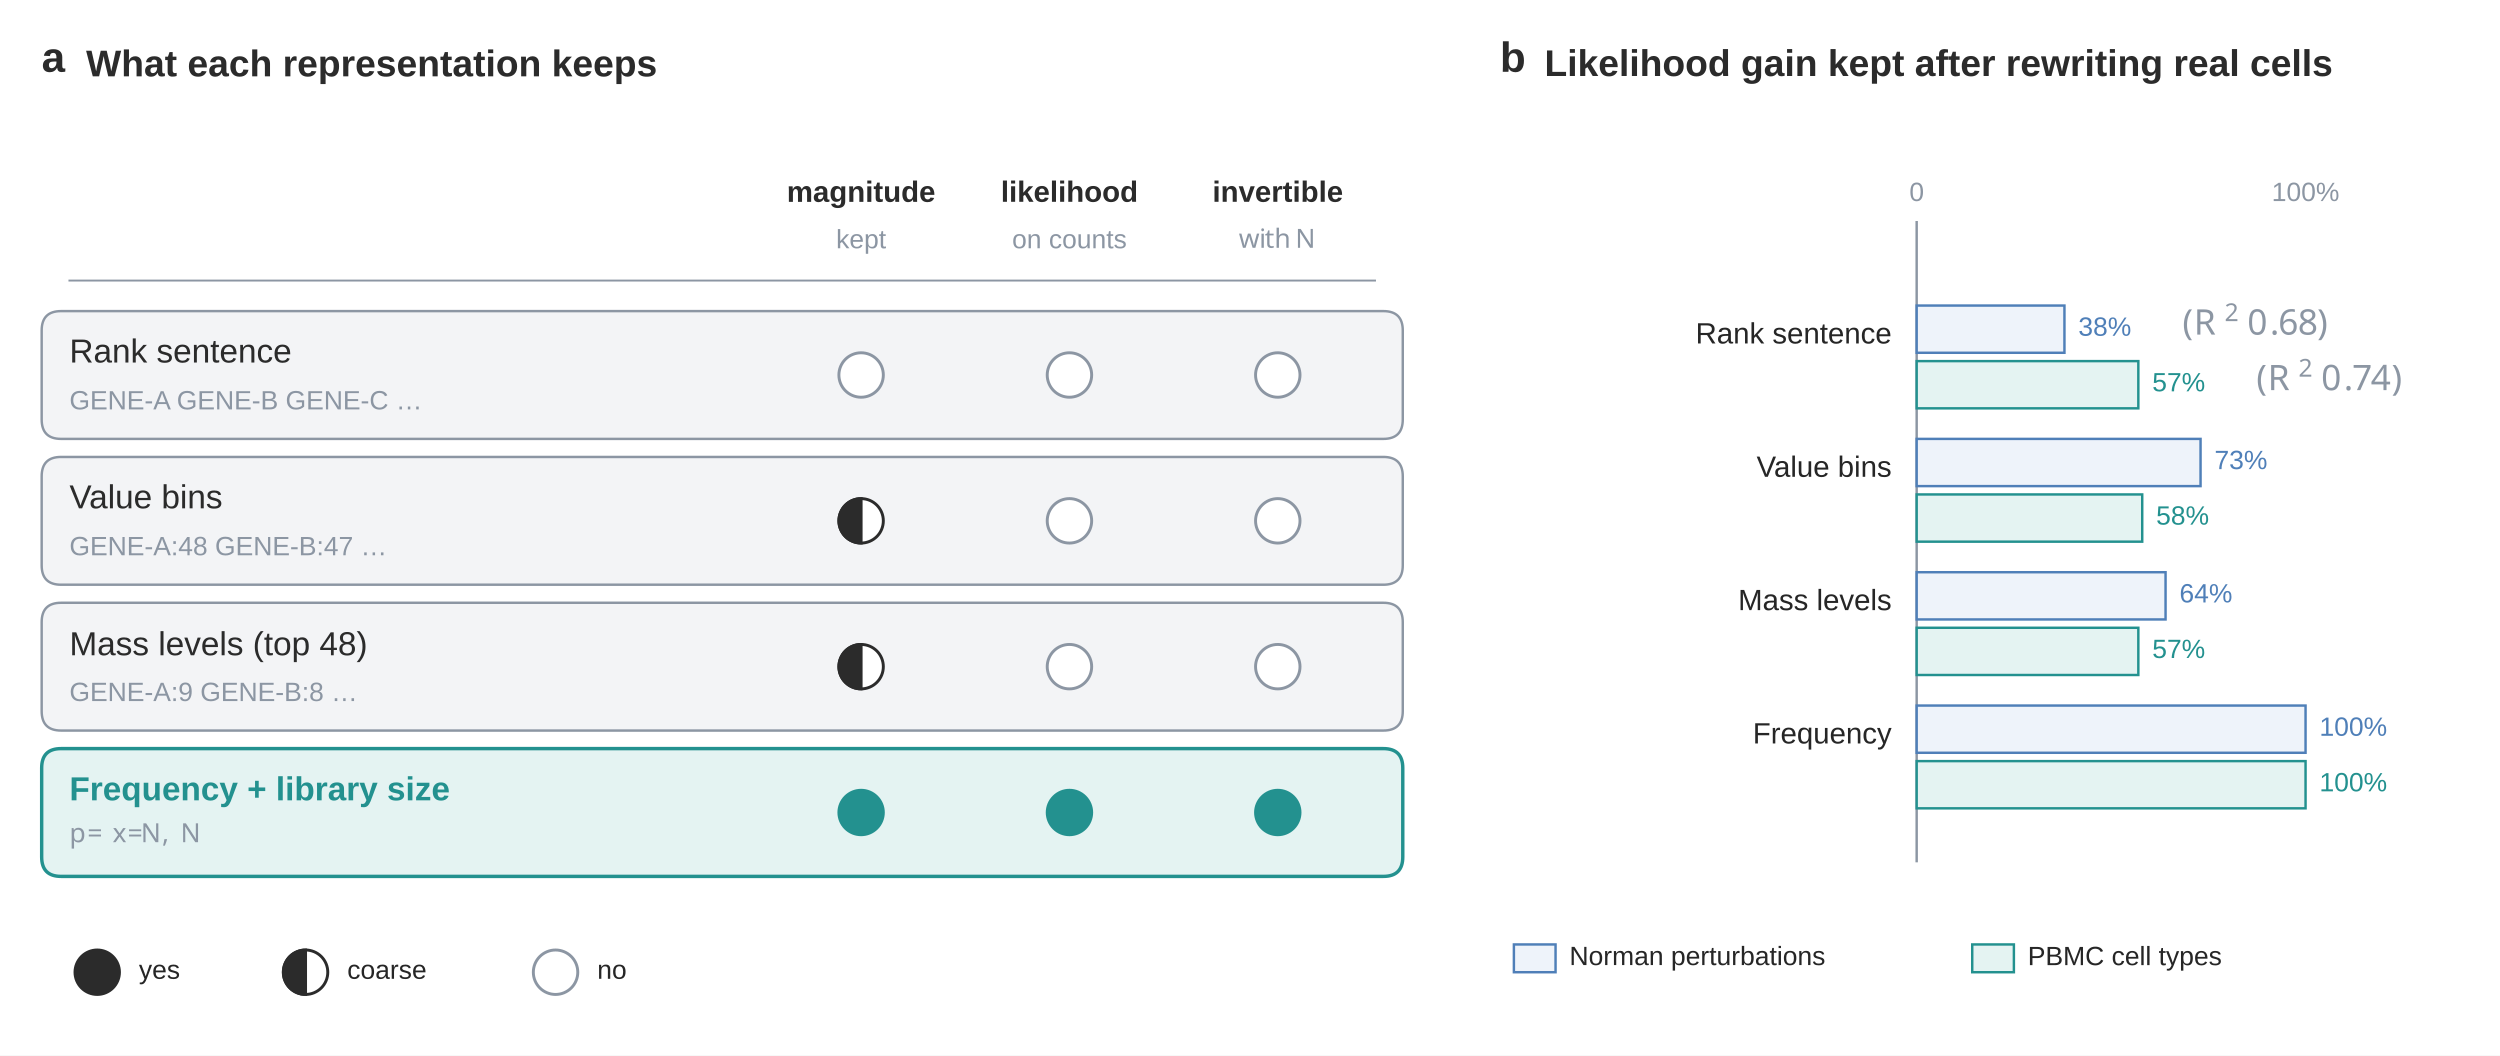
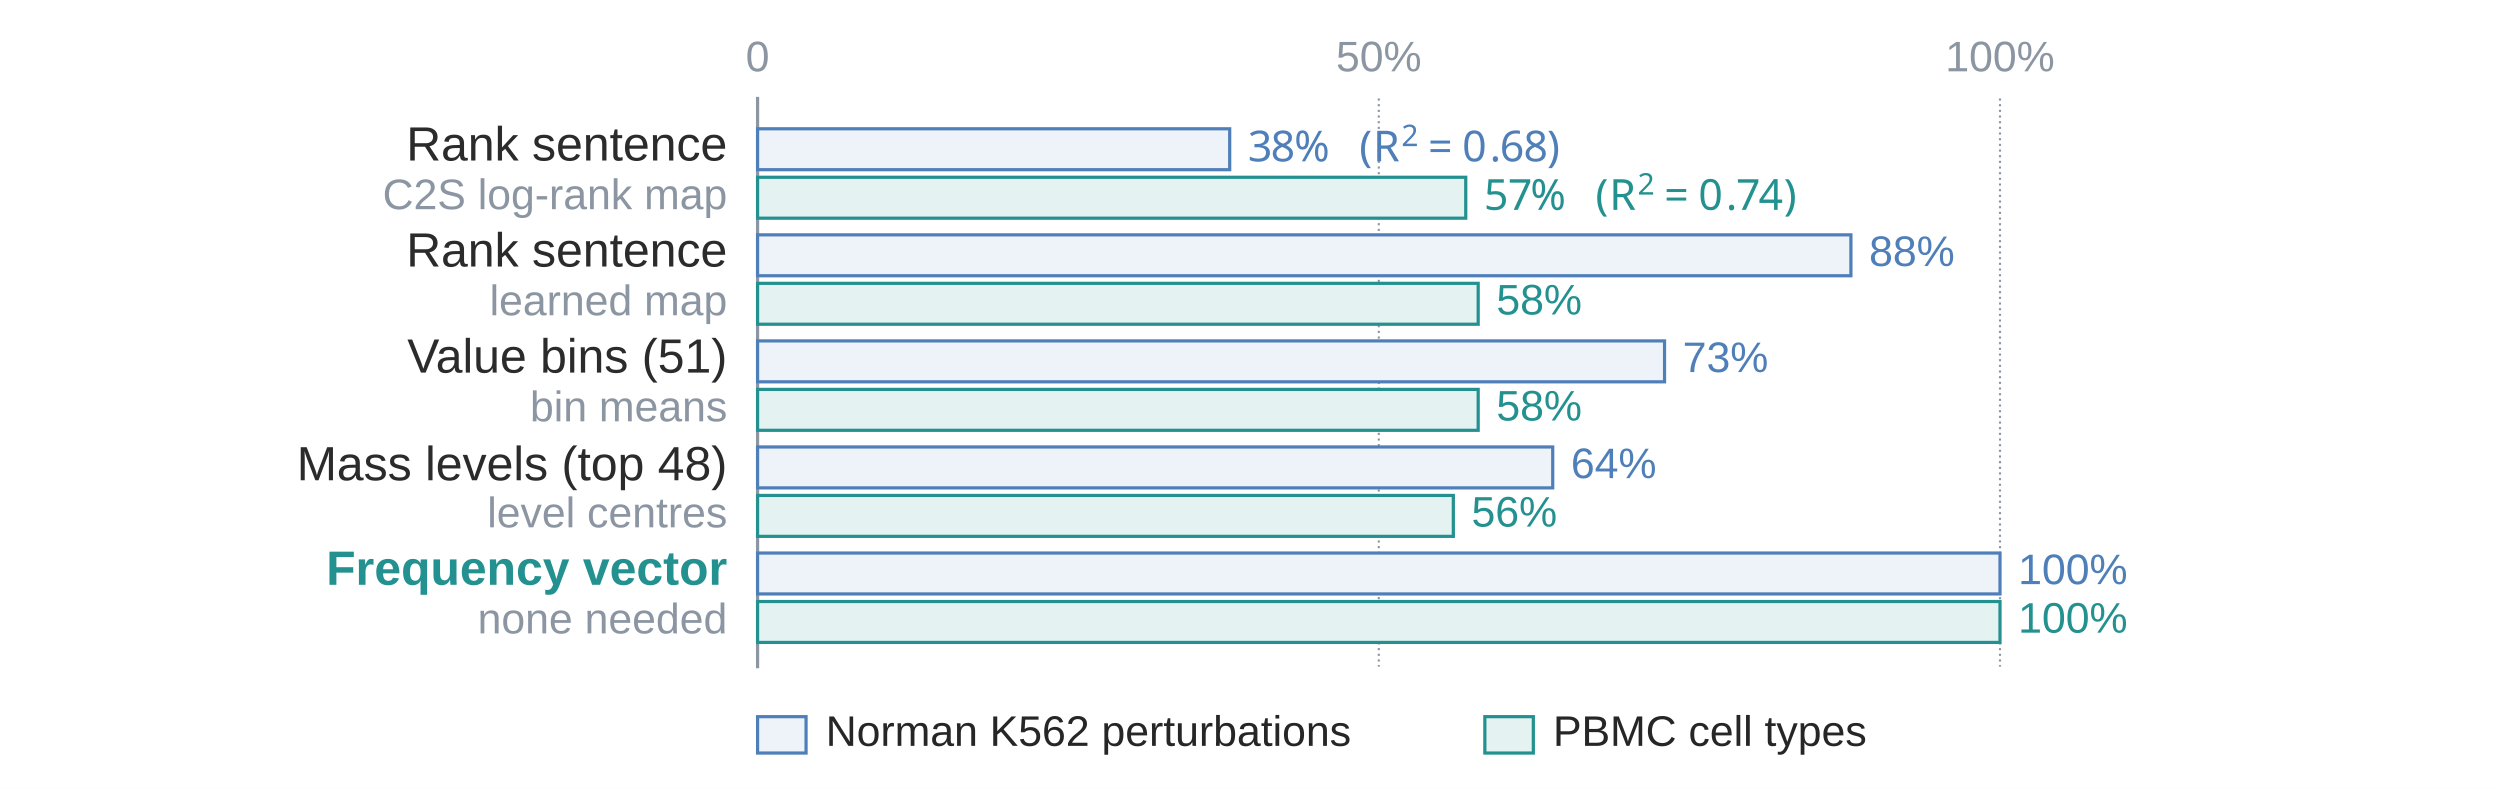
- <svg xmlns="http://www.w3.org/2000/svg" width="510.236pt" height="215.433pt" viewBox="0 0 510.236 215.433" version="1.1">
+ <svg xmlns="http://www.w3.org/2000/svg" width="467.717pt" height="147.402pt" viewBox="0 0 467.717 147.402" version="1.1">
  <defs>
    <style type="text/css">*{stroke-linejoin: round; stroke-linecap: butt}</style>
  </defs>
  <g id="figure_1">
    <g id="patch_1">
-       <path d="M 0 215.433  L 510.236 215.433  L 510.236 0  L 0 0  z " style="fill: #ffffff" />
+       <path d="M 0 147.402  L 467.717 147.402  L 467.717 0  L 0 0  z " style="fill: #ffffff" />
    </g>
    <g id="axes_1">
+       <g id="line2d_1">
+         <path d="M 141.732 18.425  L 141.732 124.724  " clip-path="url(#p6de331928b)" style="fill: none; stroke: #8c96a3; stroke-width: 0.6; stroke-linecap: square" />
+       </g>
+       <g id="line2d_2">
+         <path d="M 257.953 18.425  L 257.953 124.724  " clip-path="url(#p6de331928b)" style="fill: none; stroke-dasharray: 0.4,0.66; stroke-dashoffset: 0; stroke: #8c96a3; stroke-width: 0.4" />
+       </g>
+       <g id="line2d_3">
+         <path d="M 374.173 18.425  L 374.173 124.724  " clip-path="url(#p6de331928b)" style="fill: none; stroke-dasharray: 0.4,0.66; stroke-dashoffset: 0; stroke: #8c96a3; stroke-width: 0.4" />
+       </g>
      <g id="patch_2">
-         <path d="M 12.472 89.575  L 282.331 89.575  Q 286.299 89.575 286.299 85.606  L 286.299 67.465  Q 286.299 63.496 282.331 63.496  L 12.472 63.496  Q 8.504 63.496 8.504 67.465  L 8.504 85.606  Q 8.504 89.575 12.472 89.575  z " clip-path="url(#pb771e77adb)" style="fill: #f3f4f6; stroke: #8c96a3; stroke-width: 0.5; stroke-linejoin: miter" />
+         <path d="M 141.732 31.748  L 230.06 31.748  L 230.06 24.094  L 141.732 24.094  z " clip-path="url(#p6de331928b)" style="fill: #eef3fa; stroke: #4f7fb8; stroke-width: 0.6; stroke-linejoin: miter" />
      </g>
      <g id="patch_3">
-         <path d="M 12.472 119.339  L 282.331 119.339  Q 286.299 119.339 286.299 115.37  L 286.299 97.228  Q 286.299 93.26 282.331 93.26  L 12.472 93.26  Q 8.504 93.26 8.504 97.228  L 8.504 115.37  Q 8.504 119.339 12.472 119.339  z " clip-path="url(#pb771e77adb)" style="fill: #f3f4f6; stroke: #8c96a3; stroke-width: 0.5; stroke-linejoin: miter" />
+         <path d="M 141.732 40.819  L 274.224 40.819  L 274.224 33.165  L 141.732 33.165  z " clip-path="url(#p6de331928b)" style="fill: #e4f3f2; stroke: #23918f; stroke-width: 0.6; stroke-linejoin: miter" />
      </g>
      <g id="patch_4">
-         <path d="M 12.472 149.102  L 282.331 149.102  Q 286.299 149.102 286.299 145.134  L 286.299 126.992  Q 286.299 123.024 282.331 123.024  L 12.472 123.024  Q 8.504 123.024 8.504 126.992  L 8.504 145.134  Q 8.504 149.102 12.472 149.102  z " clip-path="url(#pb771e77adb)" style="fill: #f3f4f6; stroke: #8c96a3; stroke-width: 0.5; stroke-linejoin: miter" />
+         <path d="M 141.732 51.591  L 346.28 51.591  L 346.28 43.937  L 141.732 43.937  z " clip-path="url(#p6de331928b)" style="fill: #eef3fa; stroke: #4f7fb8; stroke-width: 0.6; stroke-linejoin: miter" />
      </g>
      <g id="patch_5">
-         <path d="M 12.472 178.866  L 282.331 178.866  Q 286.299 178.866 286.299 174.898  L 286.299 156.756  Q 286.299 152.787 282.331 152.787  L 12.472 152.787  Q 8.504 152.787 8.504 156.756  L 8.504 174.898  Q 8.504 178.866 12.472 178.866  z " clip-path="url(#pb771e77adb)" style="fill: #e4f3f2; stroke: #23918f; stroke-width: 0.7; stroke-linejoin: miter" />
+         <path d="M 141.732 60.661  L 276.548 60.661  L 276.548 53.008  L 141.732 53.008  z " clip-path="url(#p6de331928b)" style="fill: #e4f3f2; stroke: #23918f; stroke-width: 0.6; stroke-linejoin: miter" />
+       </g>
+       <g id="patch_6">
+         <path d="M 141.732 71.433  L 311.414 71.433  L 311.414 63.78  L 141.732 63.78  z " clip-path="url(#p6de331928b)" style="fill: #eef3fa; stroke: #4f7fb8; stroke-width: 0.6; stroke-linejoin: miter" />
+       </g>
+       <g id="patch_7">
+         <path d="M 141.732 80.504  L 276.548 80.504  L 276.548 72.85  L 141.732 72.85  z " clip-path="url(#p6de331928b)" style="fill: #e4f3f2; stroke: #23918f; stroke-width: 0.6; stroke-linejoin: miter" />
+       </g>
+       <g id="patch_8">
+         <path d="M 141.732 91.276  L 290.494 91.276  L 290.494 83.622  L 141.732 83.622  z " clip-path="url(#p6de331928b)" style="fill: #eef3fa; stroke: #4f7fb8; stroke-width: 0.6; stroke-linejoin: miter" />
+       </g>
+       <g id="patch_9">
+         <path d="M 141.732 100.346  L 271.899 100.346  L 271.899 92.693  L 141.732 92.693  z " clip-path="url(#p6de331928b)" style="fill: #e4f3f2; stroke: #23918f; stroke-width: 0.6; stroke-linejoin: miter" />
+       </g>
+       <g id="patch_10">
+         <path d="M 141.732 111.118  L 374.173 111.118  L 374.173 103.465  L 141.732 103.465  z " clip-path="url(#p6de331928b)" style="fill: #eef3fa; stroke: #4f7fb8; stroke-width: 0.6; stroke-linejoin: miter" />
+       </g>
+       <g id="patch_11">
+         <path d="M 141.732 120.189  L 374.173 120.189  L 374.173 112.535  L 141.732 112.535  z " clip-path="url(#p6de331928b)" style="fill: #e4f3f2; stroke: #23918f; stroke-width: 0.6; stroke-linejoin: miter" />
+       </g>
+       <g id="patch_12">
+         <path d="M 141.732 140.882  L 150.803 140.882  L 150.803 134.079  L 141.732 134.079  z " clip-path="url(#p6de331928b)" style="fill: #eef3fa; stroke: #4f7fb8; stroke-width: 0.6; stroke-linejoin: miter" />
+       </g>
+       <g id="patch_13">
+         <path d="M 277.795 140.882  L 286.866 140.882  L 286.866 134.079  L 277.795 134.079  z " clip-path="url(#p6de331928b)" style="fill: #e4f3f2; stroke: #23918f; stroke-width: 0.6; stroke-linejoin: miter" />
      </g>
      <g id="text_1">
-         <text style="font-weight: 700; font-size: 8.6px; font-family: 'Google Sans', 'Liberation Sans', 'Arial', 'Helvetica', 'DejaVu Sans', sans-serif; text-anchor: start; fill: #2b2b2b" x="8.504" y="14.661" transform="rotate(-0 8.503937 14.661)">a</text>
+         <text style="font-size: 8px; font-family: 'Google Sans', 'Liberation Sans', 'Arial', 'Helvetica', 'DejaVu Sans', sans-serif; text-anchor: middle; fill: #8c96a3" x="141.732" y="13.339" transform="rotate(-0 141.7323 13.33858)">0</text>
      </g>
      <g id="text_2">
-         <text style="font-weight: 700; font-size: 7.6px; font-family: 'Google Sans', 'Liberation Sans', 'Arial', 'Helvetica', 'DejaVu Sans', sans-serif; text-anchor: start; fill: #2b2b2b" x="17.242" y="13.945" transform="rotate(-0 17.24244 13.94506)"> </text>
+         <text style="font-size: 8px; font-family: 'Google Sans', 'Liberation Sans', 'Arial', 'Helvetica', 'DejaVu Sans', sans-serif; text-anchor: middle; fill: #8c96a3" x="257.953" y="13.339" transform="rotate(-0 257.9528 13.33858)">50%</text>
      </g>
      <g id="text_3">
-         <text style="font-weight: 700; font-size: 8.6px; font-family: 'Google Sans', 'Liberation Sans', 'Arial', 'Helvetica', 'DejaVu Sans', sans-serif; text-anchor: start; fill: #2b2b2b" x="306.142" y="14.661" transform="rotate(-0 306.1417 14.661)">b</text>
+         <text style="font-size: 8px; font-family: 'Google Sans', 'Liberation Sans', 'Arial', 'Helvetica', 'DejaVu Sans', sans-serif; text-anchor: middle; fill: #8c96a3" x="374.173" y="13.339" transform="rotate(-0 374.1732 13.33858)">100%</text>
      </g>
      <g id="text_4">
-         <text style="font-weight: 700; font-size: 7.6px; font-family: 'Google Sans', 'Liberation Sans', 'Arial', 'Helvetica', 'DejaVu Sans', sans-serif; text-anchor: start; fill: #2b2b2b" x="315.51" y="13.945" transform="rotate(-0 315.5102 13.94506)"> </text>
-       </g>
-       <g id="line2d_1">
-         <path d="M 14.173 57.26  L 280.63 57.26  " clip-path="url(#pb771e77adb)" style="fill: none; stroke: #8c96a3; stroke-width: 0.4; stroke-linecap: square" />
-       </g>
-       <g id="line2d_2">
-         <path d="M 391.181 45.354  L 391.181 175.748  " clip-path="url(#pb771e77adb)" style="fill: none; stroke: #8c96a3; stroke-width: 0.5; stroke-linecap: square" />
-       </g>
-       <g id="patch_6">
-         <path d="M 391.181 72  L 421.342 72  L 421.342 62.362  L 391.181 62.362  z " clip-path="url(#pb771e77adb)" style="fill: #eef3fa; stroke: #4f7fb8; stroke-width: 0.5; stroke-linejoin: miter" />
-       </g>
-       <g id="patch_7">
-         <path d="M 391.181 83.339  L 436.422 83.339  L 436.422 73.701  L 391.181 73.701  z " clip-path="url(#pb771e77adb)" style="fill: #e4f3f2; stroke: #23918f; stroke-width: 0.5; stroke-linejoin: miter" />
-       </g>
-       <g id="patch_8">
-         <path d="M 391.181 99.213  L 449.121 99.213  L 449.121 89.575  L 391.181 89.575  z " clip-path="url(#pb771e77adb)" style="fill: #eef3fa; stroke: #4f7fb8; stroke-width: 0.5; stroke-linejoin: miter" />
-       </g>
-       <g id="patch_9">
-         <path d="M 391.181 110.551  L 437.216 110.551  L 437.216 100.913  L 391.181 100.913  z " clip-path="url(#pb771e77adb)" style="fill: #e4f3f2; stroke: #23918f; stroke-width: 0.5; stroke-linejoin: miter" />
-       </g>
-       <g id="patch_10">
-         <path d="M 391.181 126.425  L 441.978 126.425  L 441.978 116.787  L 391.181 116.787  z " clip-path="url(#pb771e77adb)" style="fill: #eef3fa; stroke: #4f7fb8; stroke-width: 0.5; stroke-linejoin: miter" />
-       </g>
-       <g id="patch_11">
-         <path d="M 391.181 137.764  L 436.422 137.764  L 436.422 128.126  L 391.181 128.126  z " clip-path="url(#pb771e77adb)" style="fill: #e4f3f2; stroke: #23918f; stroke-width: 0.5; stroke-linejoin: miter" />
-       </g>
-       <g id="patch_12">
-         <path d="M 391.181 153.638  L 470.551 153.638  L 470.551 144  L 391.181 144  z " clip-path="url(#pb771e77adb)" style="fill: #eef3fa; stroke: #4f7fb8; stroke-width: 0.5; stroke-linejoin: miter" />
-       </g>
-       <g id="patch_13">
-         <path d="M 391.181 164.976  L 470.551 164.976  L 470.551 155.339  L 391.181 155.339  z " clip-path="url(#pb771e77adb)" style="fill: #e4f3f2; stroke: #23918f; stroke-width: 0.5; stroke-linejoin: miter" />
-       </g>
-       <g id="patch_14">
-         <path d="M 308.976 198.425  L 317.48 198.425  L 317.48 192.756  L 308.976 192.756  z " clip-path="url(#pb771e77adb)" style="fill: #eef3fa; stroke: #4f7fb8; stroke-width: 0.5; stroke-linejoin: miter" />
-       </g>
-       <g id="patch_15">
-         <path d="M 402.52 198.425  L 411.024 198.425  L 411.024 192.756  L 402.52 192.756  z " clip-path="url(#pb771e77adb)" style="fill: #e4f3f2; stroke: #23918f; stroke-width: 0.5; stroke-linejoin: miter" />
-       </g>
-       <g id="patch_16">
-         <path d="M 175.748 81.071  C 176.951 81.071 178.105 80.593 178.955 79.742  C 179.806 78.892 180.283 77.738 180.283 76.535  C 180.283 75.333 179.806 74.179 178.955 73.328  C 178.105 72.478 176.951 72 175.748 72  C 174.545 72 173.392 72.478 172.541 73.328  C 171.69 74.179 171.213 75.333 171.213 76.535  C 171.213 77.738 171.69 78.892 172.541 79.742  C 173.392 80.593 174.545 81.071 175.748 81.071  z " clip-path="url(#pb771e77adb)" style="fill: #ffffff; stroke: #8c96a3; stroke-width: 0.6; stroke-linejoin: miter" />
-       </g>
-       <g id="patch_17">
-         <path d="M 218.268 81.071  C 219.471 81.071 220.624 80.593 221.475 79.742  C 222.325 78.892 222.803 77.738 222.803 76.535  C 222.803 75.333 222.325 74.179 221.475 73.328  C 220.624 72.478 219.471 72 218.268 72  C 217.065 72 215.911 72.478 215.061 73.328  C 214.21 74.179 213.732 75.333 213.732 76.535  C 213.732 77.738 214.21 78.892 215.061 79.742  C 215.911 80.593 217.065 81.071 218.268 81.071  z " clip-path="url(#pb771e77adb)" style="fill: #ffffff; stroke: #8c96a3; stroke-width: 0.6; stroke-linejoin: miter" />
-       </g>
-       <g id="patch_18">
-         <path d="M 260.787 81.071  C 261.99 81.071 263.144 80.593 263.994 79.742  C 264.845 78.892 265.323 77.738 265.323 76.535  C 265.323 75.333 264.845 74.179 263.994 73.328  C 263.144 72.478 261.99 72 260.787 72  C 259.585 72 258.431 72.478 257.58 73.328  C 256.73 74.179 256.252 75.333 256.252 76.535  C 256.252 77.738 256.73 78.892 257.58 79.742  C 258.431 80.593 259.585 81.071 260.787 81.071  z " clip-path="url(#pb771e77adb)" style="fill: #ffffff; stroke: #8c96a3; stroke-width: 0.6; stroke-linejoin: miter" />
-       </g>
-       <g id="patch_19">
-         <path d="M 175.748 110.835  C 176.951 110.835 178.105 110.357 178.955 109.506  C 179.806 108.656 180.283 107.502 180.283 106.299  C 180.283 105.096 179.806 103.943 178.955 103.092  C 178.105 102.242 176.951 101.764 175.748 101.764  C 174.545 101.764 173.392 102.242 172.541 103.092  C 171.69 103.943 171.213 105.096 171.213 106.299  C 171.213 107.502 171.69 108.656 172.541 109.506  C 173.392 110.357 174.545 110.835 175.748 110.835  z " clip-path="url(#pb771e77adb)" style="fill: #ffffff; stroke: #2b2b2b; stroke-width: 0.6; stroke-linejoin: miter" />
-       </g>
-       <g id="patch_20">
-         <path d="M 218.268 110.835  C 219.471 110.835 220.624 110.357 221.475 109.506  C 222.325 108.656 222.803 107.502 222.803 106.299  C 222.803 105.096 222.325 103.943 221.475 103.092  C 220.624 102.242 219.471 101.764 218.268 101.764  C 217.065 101.764 215.911 102.242 215.061 103.092  C 214.21 103.943 213.732 105.096 213.732 106.299  C 213.732 107.502 214.21 108.656 215.061 109.506  C 215.911 110.357 217.065 110.835 218.268 110.835  z " clip-path="url(#pb771e77adb)" style="fill: #ffffff; stroke: #8c96a3; stroke-width: 0.6; stroke-linejoin: miter" />
-       </g>
-       <g id="patch_21">
-         <path d="M 260.787 110.835  C 261.99 110.835 263.144 110.357 263.994 109.506  C 264.845 108.656 265.323 107.502 265.323 106.299  C 265.323 105.096 264.845 103.943 263.994 103.092  C 263.144 102.242 261.99 101.764 260.787 101.764  C 259.585 101.764 258.431 102.242 257.58 103.092  C 256.73 103.943 256.252 105.096 256.252 106.299  C 256.252 107.502 256.73 108.656 257.58 109.506  C 258.431 110.357 259.585 110.835 260.787 110.835  z " clip-path="url(#pb771e77adb)" style="fill: #ffffff; stroke: #8c96a3; stroke-width: 0.6; stroke-linejoin: miter" />
-       </g>
-       <g id="patch_22">
-         <path d="M 175.748 140.598  C 176.951 140.598 178.105 140.121 178.955 139.27  C 179.806 138.42 180.283 137.266 180.283 136.063  C 180.283 134.86 179.806 133.706 178.955 132.856  C 178.105 132.005 176.951 131.528 175.748 131.528  C 174.545 131.528 173.392 132.005 172.541 132.856  C 171.69 133.706 171.213 134.86 171.213 136.063  C 171.213 137.266 171.69 138.42 172.541 139.27  C 173.392 140.121 174.545 140.598 175.748 140.598  z " clip-path="url(#pb771e77adb)" style="fill: #ffffff; stroke: #2b2b2b; stroke-width: 0.6; stroke-linejoin: miter" />
-       </g>
-       <g id="patch_23">
-         <path d="M 218.268 140.598  C 219.471 140.598 220.624 140.121 221.475 139.27  C 222.325 138.42 222.803 137.266 222.803 136.063  C 222.803 134.86 222.325 133.706 221.475 132.856  C 220.624 132.005 219.471 131.528 218.268 131.528  C 217.065 131.528 215.911 132.005 215.061 132.856  C 214.21 133.706 213.732 134.86 213.732 136.063  C 213.732 137.266 214.21 138.42 215.061 139.27  C 215.911 140.121 217.065 140.598 218.268 140.598  z " clip-path="url(#pb771e77adb)" style="fill: #ffffff; stroke: #8c96a3; stroke-width: 0.6; stroke-linejoin: miter" />
-       </g>
-       <g id="patch_24">
-         <path d="M 260.787 140.598  C 261.99 140.598 263.144 140.121 263.994 139.27  C 264.845 138.42 265.323 137.266 265.323 136.063  C 265.323 134.86 264.845 133.706 263.994 132.856  C 263.144 132.005 261.99 131.528 260.787 131.528  C 259.585 131.528 258.431 132.005 257.58 132.856  C 256.73 133.706 256.252 134.86 256.252 136.063  C 256.252 137.266 256.73 138.42 257.58 139.27  C 258.431 140.121 259.585 140.598 260.787 140.598  z " clip-path="url(#pb771e77adb)" style="fill: #ffffff; stroke: #8c96a3; stroke-width: 0.6; stroke-linejoin: miter" />
-       </g>
-       <g id="patch_25">
-         <path d="M 62.362 202.961  C 63.565 202.961 64.719 202.483 65.569 201.632  C 66.42 200.782 66.898 199.628 66.898 198.425  C 66.898 197.222 66.42 196.069 65.569 195.218  C 64.719 194.368 63.565 193.89 62.362 193.89  C 61.159 193.89 60.006 194.368 59.155 195.218  C 58.305 196.069 57.827 197.222 57.827 198.425  C 57.827 199.628 58.305 200.782 59.155 201.632  C 60.006 202.483 61.159 202.961 62.362 202.961  z " clip-path="url(#pb771e77adb)" style="fill: #ffffff; stroke: #2b2b2b; stroke-width: 0.6; stroke-linejoin: miter" />
-       </g>
-       <g id="patch_26">
-         <path d="M 113.386 202.961  C 114.589 202.961 115.742 202.483 116.593 201.632  C 117.443 200.782 117.921 199.628 117.921 198.425  C 117.921 197.222 117.443 196.069 116.593 195.218  C 115.742 194.368 114.589 193.89 113.386 193.89  C 112.183 193.89 111.029 194.368 110.179 195.218  C 109.328 196.069 108.85 197.222 108.85 198.425  C 108.85 199.628 109.328 200.782 110.179 201.632  C 111.029 202.483 112.183 202.961 113.386 202.961  z " clip-path="url(#pb771e77adb)" style="fill: #ffffff; stroke: #8c96a3; stroke-width: 0.6; stroke-linejoin: miter" />
-       </g>
-       <g id="patch_27">
-         <path d="M 175.748 101.764  C 174.546 101.764 173.391 102.242 172.541 103.092  C 171.691 103.942 171.213 105.097 171.213 106.299  C 171.213 107.502 171.691 108.656 172.541 109.506  C 173.391 110.356 174.546 110.835 175.748 110.835  L 175.748 106.299  z " clip-path="url(#pb771e77adb)" style="fill: #2b2b2b; stroke: #2b2b2b; stroke-width: 0.6; stroke-linejoin: miter" />
-       </g>
-       <g id="patch_28">
-         <path d="M 175.748 131.528  C 174.546 131.528 173.391 132.006 172.541 132.856  C 171.691 133.706 171.213 134.861 171.213 136.063  C 171.213 137.265 171.691 138.42 172.541 139.27  C 173.391 140.12 174.546 140.598 175.748 140.598  L 175.748 136.063  z " clip-path="url(#pb771e77adb)" style="fill: #2b2b2b; stroke: #2b2b2b; stroke-width: 0.6; stroke-linejoin: miter" />
-       </g>
-       <g id="patch_29">
-         <path d="M 175.748 170.362  C 176.951 170.362 178.105 169.884 178.955 169.034  C 179.806 168.183 180.283 167.03 180.283 165.827  C 180.283 164.624 179.806 163.47 178.955 162.62  C 178.105 161.769 176.951 161.291 175.748 161.291  C 174.545 161.291 173.392 161.769 172.541 162.62  C 171.69 163.47 171.213 164.624 171.213 165.827  C 171.213 167.03 171.69 168.183 172.541 169.034  C 173.392 169.884 174.545 170.362 175.748 170.362  z " clip-path="url(#pb771e77adb)" style="fill: #23918f; stroke: #23918f; stroke-width: 0.6; stroke-linejoin: miter" />
-       </g>
-       <g id="patch_30">
-         <path d="M 218.268 170.362  C 219.471 170.362 220.624 169.884 221.475 169.034  C 222.325 168.183 222.803 167.03 222.803 165.827  C 222.803 164.624 222.325 163.47 221.475 162.62  C 220.624 161.769 219.471 161.291 218.268 161.291  C 217.065 161.291 215.911 161.769 215.061 162.62  C 214.21 163.47 213.732 164.624 213.732 165.827  C 213.732 167.03 214.21 168.183 215.061 169.034  C 215.911 169.884 217.065 170.362 218.268 170.362  z " clip-path="url(#pb771e77adb)" style="fill: #23918f; stroke: #23918f; stroke-width: 0.6; stroke-linejoin: miter" />
-       </g>
-       <g id="patch_31">
-         <path d="M 260.787 170.362  C 261.99 170.362 263.144 169.884 263.994 169.034  C 264.845 168.183 265.323 167.03 265.323 165.827  C 265.323 164.624 264.845 163.47 263.994 162.62  C 263.144 161.769 261.99 161.291 260.787 161.291  C 259.585 161.291 258.431 161.769 257.58 162.62  C 256.73 163.47 256.252 164.624 256.252 165.827  C 256.252 167.03 256.73 168.183 257.58 169.034  C 258.431 169.884 259.585 170.362 260.787 170.362  z " clip-path="url(#pb771e77adb)" style="fill: #23918f; stroke: #23918f; stroke-width: 0.6; stroke-linejoin: miter" />
-       </g>
-       <g id="patch_32">
-         <path d="M 19.843 202.961  C 21.045 202.961 22.199 202.483 23.05 201.632  C 23.9 200.782 24.378 199.628 24.378 198.425  C 24.378 197.222 23.9 196.069 23.05 195.218  C 22.199 194.368 21.045 193.89 19.843 193.89  C 18.64 193.89 17.486 194.368 16.635 195.218  C 15.785 196.069 15.307 197.222 15.307 198.425  C 15.307 199.628 15.785 200.782 16.635 201.632  C 17.486 202.483 18.64 202.961 19.843 202.961  z " clip-path="url(#pb771e77adb)" style="fill: #2b2b2b; stroke: #2b2b2b; stroke-width: 0.6; stroke-linejoin: miter" />
-       </g>
-       <g id="patch_33">
-         <path d="M 62.362 193.89  C 61.16 193.89 60.005 194.368 59.155 195.218  C 58.305 196.068 57.827 197.223 57.827 198.425  C 57.827 199.628 58.305 200.782 59.155 201.632  C 60.005 202.482 61.16 202.961 62.362 202.961  L 62.362 198.425  z " clip-path="url(#pb771e77adb)" style="fill: #2b2b2b; stroke: #2b2b2b; stroke-width: 0.6; stroke-linejoin: miter" />
+         <text style="font-size: 9px; font-family: 'Google Sans', 'Liberation Sans', 'Arial', 'Helvetica', 'DejaVu Sans', sans-serif; text-anchor: end; fill: #2b2b2b" x="136.063" y="30.03" transform="rotate(-0 136.063 30.02953)">Rank sentence</text>
      </g>
      <g id="text_5">
-         <text style="font-weight: 700; font-size: 7.6px; font-family: 'Google Sans', 'Liberation Sans', 'Arial', 'Helvetica', 'DejaVu Sans', sans-serif; text-anchor: start; fill: #2b2b2b" x="17.575" y="15.579" transform="rotate(-0 17.5748 15.57874)">What each representation keeps</text>
+         <text style="font-size: 8px; font-family: 'Google Sans', 'Liberation Sans', 'Arial', 'Helvetica', 'DejaVu Sans', sans-serif; text-anchor: end; fill: #8c96a3" x="136.063" y="39.134" transform="rotate(-0 136.063 39.13386)">C2S log-rank map</text>
      </g>
      <g id="text_6">
-         <text style="font-weight: 700; font-size: 7.6px; font-family: 'Google Sans', 'Liberation Sans', 'Arial', 'Helvetica', 'DejaVu Sans', sans-serif; text-anchor: start; fill: #2b2b2b" x="315.213" y="15.518" transform="rotate(-0 315.2126 15.51758)">Likelihood gain kept after rewriting real cells</text>
-       </g>
-       <g id="text_7">
-         <text style="font-weight: 700; font-size: 6px; font-family: 'Google Sans', 'Liberation Sans', 'Arial', 'Helvetica', 'DejaVu Sans', sans-serif; text-anchor: middle; fill: #2b2b2b" x="175.748" y="41.194" transform="rotate(-0 175.748 41.19395)">magnitude</text>
-       </g>
-       <g id="text_8">
-         <text style="font-size: 5.4px; font-family: 'Google Sans', 'Liberation Sans', 'Arial', 'Helvetica', 'DejaVu Sans', sans-serif; text-anchor: middle; fill: #8c96a3" x="175.748" y="50.673" transform="rotate(-0 175.748 50.67283)">kept</text>
-       </g>
-       <g id="text_9">
-         <text style="font-weight: 700; font-size: 6px; font-family: 'Google Sans', 'Liberation Sans', 'Arial', 'Helvetica', 'DejaVu Sans', sans-serif; text-anchor: middle; fill: #2b2b2b" x="218.268" y="41.185" transform="rotate(-0 218.2677 41.18504)">likelihood</text>
-       </g>
-       <g id="text_10">
-         <text style="font-size: 5.4px; font-family: 'Google Sans', 'Liberation Sans', 'Arial', 'Helvetica', 'DejaVu Sans', sans-serif; text-anchor: middle; fill: #8c96a3" x="218.268" y="50.673" transform="rotate(-0 218.2677 50.67283)">on counts</text>
-       </g>
-       <g id="text_11">
-         <text style="font-weight: 700; font-size: 6px; font-family: 'Google Sans', 'Liberation Sans', 'Arial', 'Helvetica', 'DejaVu Sans', sans-serif; text-anchor: middle; fill: #2b2b2b" x="260.787" y="41.185" transform="rotate(-0 260.7874 41.18504)">invertible</text>
-       </g>
-       <g id="text_12">
-         <g style="fill: #8c96a3" transform="translate(252.8224 50.67283)">
+         <g style="fill: #4f7fb8" transform="translate(233.4614 30.23376)">
          <text>
-             <tspan x="0" y="-0.094" style="font-size: 5.4px; font-family: 'Google Sans'; fill: #8c96a3">w</tspan>
-             <tspan x="4.178" y="-0.094" style="font-size: 5.4px; font-family: 'Google Sans'; fill: #8c96a3">i</tspan>
-             <tspan x="5.304" y="-0.094" style="font-size: 5.4px; font-family: 'Google Sans'; fill: #8c96a3">t</tspan>
-             <tspan x="7.267" y="-0.094" style="font-size: 5.4px; font-family: 'Google Sans'; fill: #8c96a3">h</tspan>
-             <tspan x="10.296" y="-0.094" style="font-size: 5.4px; font-family: 'Google Sans'; fill: #8c96a3"> </tspan>
-             <tspan x="11.547" y="-0.094" style="font-size: 5.4px; font-family: 'cmmi10'; fill: #8c96a3">N</tspan>
+             <tspan x="0" y="-0.044" style="font-size: 8px; font-family: 'Google Sans'; fill: #4f7fb8">3</tspan>
+             <tspan x="4.264" y="-0.044" style="font-size: 8px; font-family: 'Google Sans'; fill: #4f7fb8">8</tspan>
+             <tspan x="8.664" y="-0.044" style="font-size: 8px; font-family: 'Google Sans'; fill: #4f7fb8">%</tspan>
+             <tspan x="15.288" y="-0.044" style="font-size: 8px; font-family: 'Google Sans'; fill: #4f7fb8"> </tspan>
+             <tspan x="17.144" y="-0.044" style="font-size: 8px; font-family: 'Google Sans'; fill: #4f7fb8"> </tspan>
+             <tspan x="19" y="-0.044" style="font-size: 8px; font-family: 'Google Sans'; fill: #4f7fb8"> </tspan>
+             <tspan x="20.856" y="-0.044" style="font-size: 8px; font-family: 'Google Sans'; fill: #4f7fb8">(</tspan>
+             <tspan x="23.424" y="-0.044" style="font-size: 8px; font-family: 'Google Sans'; fill: #4f7fb8">R</tspan>
+             <tspan x="31.855" y="-0.044" style="font-size: 8px; font-family: 'Google Sans'; fill: #4f7fb8"> </tspan>
+             <tspan x="33.711" y="-0.044" style="font-size: 8px; font-family: 'Google Sans'; fill: #4f7fb8">=</tspan>
+             <tspan x="38.239" y="-0.044" style="font-size: 8px; font-family: 'Google Sans'; fill: #4f7fb8"> </tspan>
+             <tspan x="40.095" y="-0.044" style="font-size: 8px; font-family: 'Google Sans'; fill: #4f7fb8">0</tspan>
+             <tspan x="45.239" y="-0.044" style="font-size: 8px; font-family: 'Google Sans'; fill: #4f7fb8">.</tspan>
+             <tspan x="47.127" y="-0.044" style="font-size: 8px; font-family: 'Google Sans'; fill: #4f7fb8">6</tspan>
+             <tspan x="51.567" y="-0.044" style="font-size: 8px; font-family: 'Google Sans'; fill: #4f7fb8">8</tspan>
+             <tspan x="55.967" y="-0.044" style="font-size: 8px; font-family: 'Google Sans'; fill: #4f7fb8">)</tspan>
+             <tspan x="28.717" y="-2.898" style="font-size: 5.6px; font-family: 'Google Sans'; fill: #4f7fb8">2</tspan>
          </text>
        </g>
      </g>
-       <g id="text_13">
-         <text style="font-size: 6.8px; font-family: 'Google Sans', 'Liberation Sans', 'Arial', 'Helvetica', 'DejaVu Sans', sans-serif; text-anchor: start; fill: #2b2b2b" x="14.173" y="73.983" transform="rotate(-0 14.17323 73.98346)">Rank sentence</text>
-       </g>
-       <g id="text_14">
-         <text style="font-size: 5.4px; font-family: 'Google Sans', 'Liberation Sans', 'Arial', 'Helvetica', 'DejaVu Sans', sans-serif; text-anchor: start; fill: #8c96a3" x="14.173" y="83.555" transform="rotate(-0 14.17323 83.55472)">GENE-A GENE-B GENE-C …</text>
-       </g>
-       <g id="text_15">
-         <text style="font-size: 6.8px; font-family: 'Google Sans', 'Liberation Sans', 'Arial', 'Helvetica', 'DejaVu Sans', sans-serif; text-anchor: start; fill: #2b2b2b" x="14.173" y="103.747" transform="rotate(-0 14.17323 103.7472)">Value bins</text>
-       </g>
-       <g id="text_16">
-         <text style="font-size: 5.4px; font-family: 'Google Sans', 'Liberation Sans', 'Arial', 'Helvetica', 'DejaVu Sans', sans-serif; text-anchor: start; fill: #8c96a3" x="14.173" y="113.319" transform="rotate(-0 14.17323 113.3185)">GENE-A:48  GENE-B:47 …</text>
-       </g>
-       <g id="text_17">
-         <text style="font-size: 6.8px; font-family: 'Google Sans', 'Liberation Sans', 'Arial', 'Helvetica', 'DejaVu Sans', sans-serif; text-anchor: start; fill: #2b2b2b" x="14.173" y="133.729" transform="rotate(-0 14.17323 133.7288)">Mass levels (top 48)</text>
-       </g>
-       <g id="text_18">
-         <text style="font-size: 5.4px; font-family: 'Google Sans', 'Liberation Sans', 'Arial', 'Helvetica', 'DejaVu Sans', sans-serif; text-anchor: start; fill: #8c96a3" x="14.173" y="143.082" transform="rotate(-0 14.17323 143.0823)">GENE-A:9  GENE-B:8 …</text>
-       </g>
-       <g id="text_19">
-         <text style="font-weight: 700; font-size: 6.8px; font-family: 'Google Sans', 'Liberation Sans', 'Arial', 'Helvetica', 'DejaVu Sans', sans-serif; text-anchor: start; fill: #23918f" x="14.173" y="163.34" transform="rotate(-0 14.17323 163.3396)">Frequency + library size</text>
-       </g>
-       <g id="text_20">
-         <g style="fill: #8c96a3" transform="translate(14.17323 172.8461)">
+       <g id="text_7">
+         <g style="fill: #23918f" transform="translate(277.6252 39.30463)">
          <text>
-             <tspan x="0" y="-0.953" style="font-size: 5.4px; font-family: 'cmmi10'; fill: #8c96a3">p</tspan>
-             <tspan x="8.792" y="-0.953" style="font-size: 5.4px; font-family: 'cmmi10'; fill: #8c96a3">x</tspan>
-             <tspan x="11.869" y="-0.953" style="font-size: 5.4px; font-family: 'cmmi10'; fill: #8c96a3">=</tspan>
-             <tspan x="14.564" y="-0.953" style="font-size: 5.4px; font-family: 'cmmi10'; fill: #8c96a3">N</tspan>
-             <tspan x="22.667" y="-0.953" style="font-size: 5.4px; font-family: 'cmmi10'; fill: #8c96a3">N</tspan>
-             <tspan x="3.658" y="-0.953" style="font-size: 5.4px; font-family: 'cmr10'; fill: #8c96a3">=</tspan>
-             <tspan x="18.894" y="-0.953" style="font-size: 5.4px; font-family: 'Google Sans'; fill: #8c96a3">,</tspan>
-             <tspan x="20.166" y="-0.953" style="font-size: 5.4px; font-family: 'Google Sans'; fill: #8c96a3"> </tspan>
-             <tspan x="21.417" y="-0.953" style="font-size: 5.4px; font-family: 'Google Sans'; fill: #8c96a3"> </tspan>
+             <tspan x="0" y="-0.044" style="font-size: 8px; font-family: 'Google Sans'; fill: #23918f">5</tspan>
+             <tspan x="4.472" y="-0.044" style="font-size: 8px; font-family: 'Google Sans'; fill: #23918f">7</tspan>
+             <tspan x="8.688" y="-0.044" style="font-size: 8px; font-family: 'Google Sans'; fill: #23918f">%</tspan>
+             <tspan x="15.312" y="-0.044" style="font-size: 8px; font-family: 'Google Sans'; fill: #23918f"> </tspan>
+             <tspan x="17.168" y="-0.044" style="font-size: 8px; font-family: 'Google Sans'; fill: #23918f"> </tspan>
+             <tspan x="19.024" y="-0.044" style="font-size: 8px; font-family: 'Google Sans'; fill: #23918f"> </tspan>
+             <tspan x="20.88" y="-0.044" style="font-size: 8px; font-family: 'Google Sans'; fill: #23918f">(</tspan>
+             <tspan x="23.448" y="-0.044" style="font-size: 8px; font-family: 'Google Sans'; fill: #23918f">R</tspan>
+             <tspan x="31.879" y="-0.044" style="font-size: 8px; font-family: 'Google Sans'; fill: #23918f"> </tspan>
+             <tspan x="33.735" y="-0.044" style="font-size: 8px; font-family: 'Google Sans'; fill: #23918f">=</tspan>
+             <tspan x="38.263" y="-0.044" style="font-size: 8px; font-family: 'Google Sans'; fill: #23918f"> </tspan>
+             <tspan x="40.119" y="-0.044" style="font-size: 8px; font-family: 'Google Sans'; fill: #23918f">0</tspan>
+             <tspan x="45.263" y="-0.044" style="font-size: 8px; font-family: 'Google Sans'; fill: #23918f">.</tspan>
+             <tspan x="47.151" y="-0.044" style="font-size: 8px; font-family: 'Google Sans'; fill: #23918f">7</tspan>
+             <tspan x="51.367" y="-0.044" style="font-size: 8px; font-family: 'Google Sans'; fill: #23918f">4</tspan>
+             <tspan x="56.095" y="-0.044" style="font-size: 8px; font-family: 'Google Sans'; fill: #23918f">)</tspan>
+             <tspan x="28.741" y="-2.898" style="font-size: 5.6px; font-family: 'Google Sans'; fill: #23918f">2</tspan>
          </text>
        </g>
      </g>
+       <g id="text_8">
+         <text style="font-size: 9px; font-family: 'Google Sans', 'Liberation Sans', 'Arial', 'Helvetica', 'DejaVu Sans', sans-serif; text-anchor: end; fill: #2b2b2b" x="136.063" y="49.872" transform="rotate(-0 136.063 49.87205)">Rank sentence</text>
+       </g>
+       <g id="text_9">
+         <text style="font-size: 8px; font-family: 'Google Sans', 'Liberation Sans', 'Arial', 'Helvetica', 'DejaVu Sans', sans-serif; text-anchor: end; fill: #8c96a3" x="136.063" y="58.976" transform="rotate(-0 136.063 58.97638)">learned map</text>
+       </g>
+       <g id="text_10">
+         <text style="font-size: 8px; font-family: 'Google Sans', 'Liberation Sans', 'Arial', 'Helvetica', 'DejaVu Sans', sans-serif; text-anchor: start; fill: #4f7fb8" x="349.682" y="49.764" transform="rotate(-0 349.6819 49.76378)">88%</text>
+       </g>
+       <g id="text_11">
+         <text style="font-size: 8px; font-family: 'Google Sans', 'Liberation Sans', 'Arial', 'Helvetica', 'DejaVu Sans', sans-serif; text-anchor: start; fill: #23918f" x="279.95" y="58.835" transform="rotate(-0 279.9496 58.83465)">58%</text>
+       </g>
+       <g id="text_12">
+         <text style="font-size: 9px; font-family: 'Google Sans', 'Liberation Sans', 'Arial', 'Helvetica', 'DejaVu Sans', sans-serif; text-anchor: end; fill: #2b2b2b" x="136.063" y="69.715" transform="rotate(-0 136.063 69.71457)">Value bins (51)</text>
+       </g>
+       <g id="text_13">
+         <text style="font-size: 8px; font-family: 'Google Sans', 'Liberation Sans', 'Arial', 'Helvetica', 'DejaVu Sans', sans-serif; text-anchor: end; fill: #8c96a3" x="136.063" y="78.819" transform="rotate(-0 136.063 78.8189)">bin means</text>
+       </g>
+       <g id="text_14">
+         <text style="font-size: 8px; font-family: 'Google Sans', 'Liberation Sans', 'Arial', 'Helvetica', 'DejaVu Sans', sans-serif; text-anchor: start; fill: #4f7fb8" x="314.816" y="69.606" transform="rotate(-0 314.8157 69.6063)">73%</text>
+       </g>
+       <g id="text_15">
+         <text style="font-size: 8px; font-family: 'Google Sans', 'Liberation Sans', 'Arial', 'Helvetica', 'DejaVu Sans', sans-serif; text-anchor: start; fill: #23918f" x="279.95" y="78.677" transform="rotate(-0 279.9496 78.67717)">58%</text>
+       </g>
+       <g id="text_16">
+         <text style="font-size: 9px; font-family: 'Google Sans', 'Liberation Sans', 'Arial', 'Helvetica', 'DejaVu Sans', sans-serif; text-anchor: end; fill: #2b2b2b" x="136.063" y="89.845" transform="rotate(-0 136.063 89.84537)">Mass levels (top 48)</text>
+       </g>
+       <g id="text_17">
+         <text style="font-size: 8px; font-family: 'Google Sans', 'Liberation Sans', 'Arial', 'Helvetica', 'DejaVu Sans', sans-serif; text-anchor: end; fill: #8c96a3" x="136.063" y="98.661" transform="rotate(-0 136.063 98.66142)">level centres</text>
+       </g>
+       <g id="text_18">
+         <text style="font-size: 8px; font-family: 'Google Sans', 'Liberation Sans', 'Arial', 'Helvetica', 'DejaVu Sans', sans-serif; text-anchor: start; fill: #4f7fb8" x="293.896" y="89.449" transform="rotate(-0 293.8961 89.44882)">64%</text>
+       </g>
+       <g id="text_19">
+         <text style="font-size: 8px; font-family: 'Google Sans', 'Liberation Sans', 'Arial', 'Helvetica', 'DejaVu Sans', sans-serif; text-anchor: start; fill: #23918f" x="275.301" y="98.52" transform="rotate(-0 275.3008 98.51968)">56%</text>
+       </g>
+       <g id="text_20">
+         <text style="font-weight: 700; font-size: 9px; font-family: 'Google Sans', 'Liberation Sans', 'Arial', 'Helvetica', 'DejaVu Sans', sans-serif; text-anchor: end; fill: #23918f" x="136.063" y="109.4" transform="rotate(-0 136.063 109.3996)">Frequency vector</text>
+       </g>
      <g id="text_21">
-         <text style="font-size: 5.4px; font-family: 'Google Sans', 'Liberation Sans', 'Arial', 'Helvetica', 'DejaVu Sans', sans-serif; text-anchor: start; fill: #262626" x="28.346" y="199.775" transform="rotate(-0 28.34646 199.7752)">yes</text>
+         <text style="font-size: 8px; font-family: 'Google Sans', 'Liberation Sans', 'Arial', 'Helvetica', 'DejaVu Sans', sans-serif; text-anchor: end; fill: #8c96a3" x="136.063" y="118.504" transform="rotate(-0 136.063 118.5039)">none needed</text>
      </g>
      <g id="text_22">
-         <text style="font-size: 5.4px; font-family: 'Google Sans', 'Liberation Sans', 'Arial', 'Helvetica', 'DejaVu Sans', sans-serif; text-anchor: start; fill: #262626" x="70.866" y="199.775" transform="rotate(-0 70.86614 199.7752)">coarse</text>
+         <text style="font-size: 8px; font-family: 'Google Sans', 'Liberation Sans', 'Arial', 'Helvetica', 'DejaVu Sans', sans-serif; text-anchor: start; fill: #4f7fb8" x="377.575" y="109.291" transform="rotate(-0 377.5748 109.2913)">100%</text>
      </g>
      <g id="text_23">
-         <text style="font-size: 5.4px; font-family: 'Google Sans', 'Liberation Sans', 'Arial', 'Helvetica', 'DejaVu Sans', sans-serif; text-anchor: start; fill: #262626" x="121.89" y="199.775" transform="rotate(-0 121.8898 199.7752)">no</text>
+         <text style="font-size: 8px; font-family: 'Google Sans', 'Liberation Sans', 'Arial', 'Helvetica', 'DejaVu Sans', sans-serif; text-anchor: start; fill: #23918f" x="377.575" y="118.362" transform="rotate(-0 377.5748 118.3622)">100%</text>
      </g>
      <g id="text_24">
-         <text style="font-size: 5.4px; font-family: 'Google Sans', 'Liberation Sans', 'Arial', 'Helvetica', 'DejaVu Sans', sans-serif; text-anchor: middle; fill: #8c96a3" x="391.181" y="41.035" transform="rotate(-0 391.1811 41.03504)">0</text>
+         <text style="font-size: 8px; font-family: 'Google Sans', 'Liberation Sans', 'Arial', 'Helvetica', 'DejaVu Sans', sans-serif; text-anchor: start; fill: #262626" x="154.488" y="139.545" transform="rotate(-0 154.4882 139.5447)">Norman K562 perturbations</text>
      </g>
      <g id="text_25">
-         <text style="font-size: 5.4px; font-family: 'Google Sans', 'Liberation Sans', 'Arial', 'Helvetica', 'DejaVu Sans', sans-serif; text-anchor: middle; fill: #8c96a3" x="470.551" y="41.035" transform="rotate(-0 470.5512 41.03504)">100%</text>
-       </g>
-       <g id="text_26">
-         <text style="font-size: 6px; font-family: 'Google Sans', 'Liberation Sans', 'Arial', 'Helvetica', 'DejaVu Sans', sans-serif; text-anchor: end; fill: #262626" x="386.079" y="70.098" transform="rotate(-0 386.0787 70.09843)">Rank sentence</text>
-       </g>
-       <g id="text_27">
-         <text style="font-size: 5.4px; font-family: 'Google Sans', 'Liberation Sans', 'Arial', 'Helvetica', 'DejaVu Sans', sans-serif; text-anchor: start; fill: #4f7fb8" x="424.176" y="68.531" transform="rotate(-0 424.1764 68.5311)">38%</text>
-       </g>
-       <g id="text_28">
-         <g style="fill: #8c96a3" transform="translate(445.4362 69.19035)">
-           <text>
-             <tspan x="0" y="-0.898" style="font-size: 7.2px; font-family: 'Google Sans'; fill: #8c96a3">(</tspan>
-             <tspan x="11.552" y="-0.898" style="font-size: 7.2px; font-family: 'Google Sans'; fill: #8c96a3"> </tspan>
-             <tspan x="13.219" y="-0.898" style="font-size: 7.2px; font-family: 'Google Sans'; fill: #8c96a3">0</tspan>
-             <tspan x="17.841" y="-0.898" style="font-size: 7.2px; font-family: 'Google Sans'; fill: #8c96a3">.</tspan>
-             <tspan x="19.537" y="-0.898" style="font-size: 7.2px; font-family: 'Google Sans'; fill: #8c96a3">6</tspan>
-             <tspan x="23.526" y="-0.898" style="font-size: 7.2px; font-family: 'Google Sans'; fill: #8c96a3">8</tspan>
-             <tspan x="27.479" y="-0.898" style="font-size: 7.2px; font-family: 'Google Sans'; fill: #8c96a3">)</tspan>
-             <tspan x="2.307" y="-0.898" style="font-size: 7.2px; font-family: 'cmmi10'; fill: #8c96a3">R</tspan>
-             <tspan x="8.577" y="-3.653" style="font-size: 5.04px; font-family: 'cmr10'; fill: #8c96a3">2</tspan>
-           </text>
-         </g>
-       </g>
-       <g id="text_29">
-         <text style="font-size: 5.4px; font-family: 'Google Sans', 'Liberation Sans', 'Arial', 'Helvetica', 'DejaVu Sans', sans-serif; text-anchor: start; fill: #23918f" x="439.257" y="79.87" transform="rotate(-0 439.2567 79.86969)">57%</text>
-       </g>
-       <g id="text_30">
-         <g style="fill: #8c96a3" transform="translate(460.5165 80.52894)">
-           <text>
-             <tspan x="0" y="-0.898" style="font-size: 7.2px; font-family: 'Google Sans'; fill: #8c96a3">(</tspan>
-             <tspan x="11.552" y="-0.898" style="font-size: 7.2px; font-family: 'Google Sans'; fill: #8c96a3"> </tspan>
-             <tspan x="13.219" y="-0.898" style="font-size: 7.2px; font-family: 'Google Sans'; fill: #8c96a3">0</tspan>
-             <tspan x="17.841" y="-0.898" style="font-size: 7.2px; font-family: 'Google Sans'; fill: #8c96a3">.</tspan>
-             <tspan x="19.537" y="-0.898" style="font-size: 7.2px; font-family: 'Google Sans'; fill: #8c96a3">7</tspan>
-             <tspan x="23.325" y="-0.898" style="font-size: 7.2px; font-family: 'Google Sans'; fill: #8c96a3">4</tspan>
-             <tspan x="27.573" y="-0.898" style="font-size: 7.2px; font-family: 'Google Sans'; fill: #8c96a3">)</tspan>
-             <tspan x="2.307" y="-0.898" style="font-size: 7.2px; font-family: 'cmmi10'; fill: #8c96a3">R</tspan>
-             <tspan x="8.577" y="-3.653" style="font-size: 5.04px; font-family: 'cmr10'; fill: #8c96a3">2</tspan>
-           </text>
-         </g>
-       </g>
-       <g id="text_31">
-         <text style="font-size: 6px; font-family: 'Google Sans', 'Liberation Sans', 'Arial', 'Helvetica', 'DejaVu Sans', sans-serif; text-anchor: end; fill: #262626" x="386.079" y="97.311" transform="rotate(-0 386.0787 97.31102)">Value bins</text>
-       </g>
-       <g id="text_32">
-         <text style="font-size: 5.4px; font-family: 'Google Sans', 'Liberation Sans', 'Arial', 'Helvetica', 'DejaVu Sans', sans-serif; text-anchor: start; fill: #4f7fb8" x="451.956" y="95.744" transform="rotate(-0 451.9559 95.7437)">73%</text>
-       </g>
-       <g id="text_33">
-         <text style="font-size: 5.4px; font-family: 'Google Sans', 'Liberation Sans', 'Arial', 'Helvetica', 'DejaVu Sans', sans-serif; text-anchor: start; fill: #23918f" x="440.05" y="107.082" transform="rotate(-0 440.0504 107.0823)">58%</text>
-       </g>
-       <g id="text_34">
-         <text style="font-size: 6px; font-family: 'Google Sans', 'Liberation Sans', 'Arial', 'Helvetica', 'DejaVu Sans', sans-serif; text-anchor: end; fill: #262626" x="386.079" y="124.524" transform="rotate(-0 386.0787 124.5236)">Mass levels</text>
-       </g>
-       <g id="text_35">
-         <text style="font-size: 5.4px; font-family: 'Google Sans', 'Liberation Sans', 'Arial', 'Helvetica', 'DejaVu Sans', sans-serif; text-anchor: start; fill: #4f7fb8" x="444.813" y="122.956" transform="rotate(-0 444.8126 122.9563)">64%</text>
-       </g>
-       <g id="text_36">
-         <text style="font-size: 5.4px; font-family: 'Google Sans', 'Liberation Sans', 'Arial', 'Helvetica', 'DejaVu Sans', sans-serif; text-anchor: start; fill: #23918f" x="439.257" y="134.295" transform="rotate(-0 439.2567 134.2949)">57%</text>
-       </g>
-       <g id="text_37">
-         <text style="font-size: 6px; font-family: 'Google Sans', 'Liberation Sans', 'Arial', 'Helvetica', 'DejaVu Sans', sans-serif; text-anchor: end; fill: #262626" x="386.079" y="151.736" transform="rotate(-0 386.0787 151.7362)">Frequency</text>
-       </g>
-       <g id="text_38">
-         <text style="font-size: 5.4px; font-family: 'Google Sans', 'Liberation Sans', 'Arial', 'Helvetica', 'DejaVu Sans', sans-serif; text-anchor: start; fill: #4f7fb8" x="473.386" y="150.169" transform="rotate(-0 473.3858 150.1689)">100%</text>
-       </g>
-       <g id="text_39">
-         <text style="font-size: 5.4px; font-family: 'Google Sans', 'Liberation Sans', 'Arial', 'Helvetica', 'DejaVu Sans', sans-serif; text-anchor: start; fill: #23918f" x="473.386" y="161.507" transform="rotate(-0 473.3858 161.5075)">100%</text>
-       </g>
-       <g id="text_40">
-         <text style="font-size: 5.4px; font-family: 'Google Sans', 'Liberation Sans', 'Arial', 'Helvetica', 'DejaVu Sans', sans-serif; text-anchor: start; fill: #262626" x="320.315" y="196.968" transform="rotate(-0 320.315 196.9676)">Norman perturbations</text>
-       </g>
-       <g id="text_41">
-         <text style="font-size: 5.4px; font-family: 'Google Sans', 'Liberation Sans', 'Arial', 'Helvetica', 'DejaVu Sans', sans-serif; text-anchor: start; fill: #262626" x="413.858" y="196.984" transform="rotate(-0 413.8583 196.984)">PBMC cell types</text>
+         <text style="font-size: 8px; font-family: 'Google Sans', 'Liberation Sans', 'Arial', 'Helvetica', 'DejaVu Sans', sans-serif; text-anchor: start; fill: #262626" x="290.551" y="139.545" transform="rotate(-0 290.5512 139.5447)">PBMC cell types</text>
      </g>
    </g>
  </g>
  <defs>
-     <clipPath id="pb771e77adb">
-       <rect x="0" y="0" width="510.236" height="215.433" />
+     <clipPath id="p6de331928b">
+       <rect x="0" y="0" width="467.717" height="147.402" />
    </clipPath>
  </defs>
</svg>
